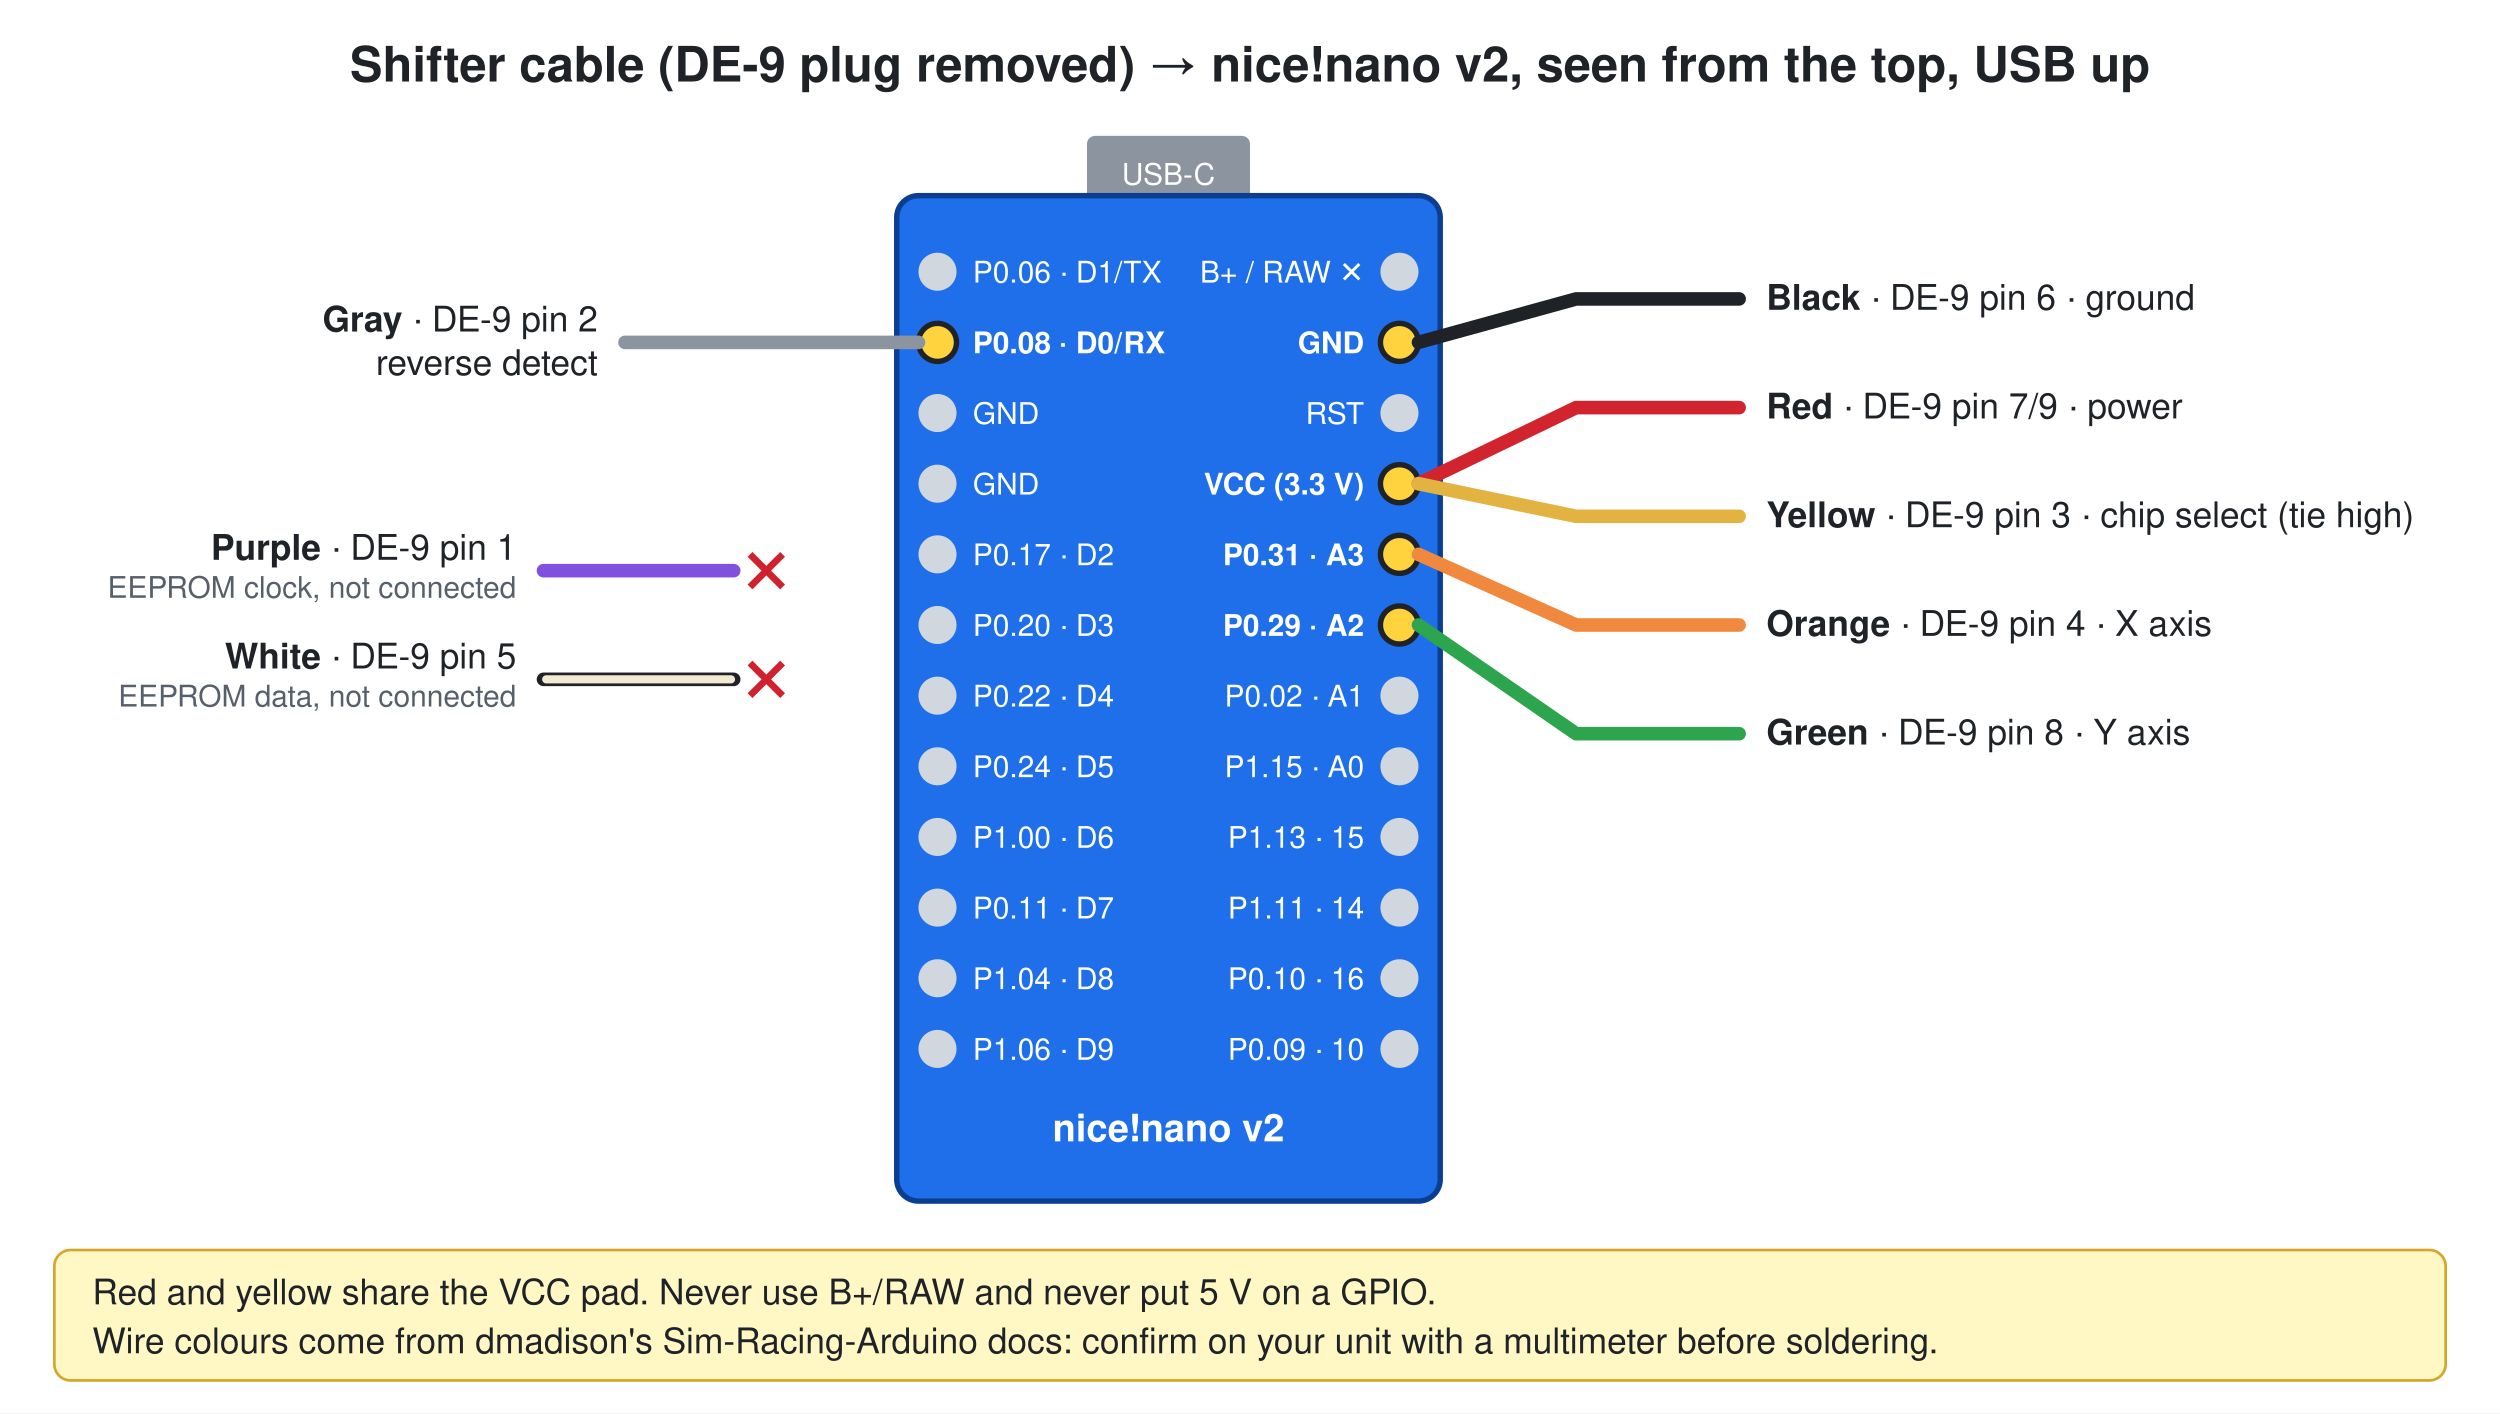
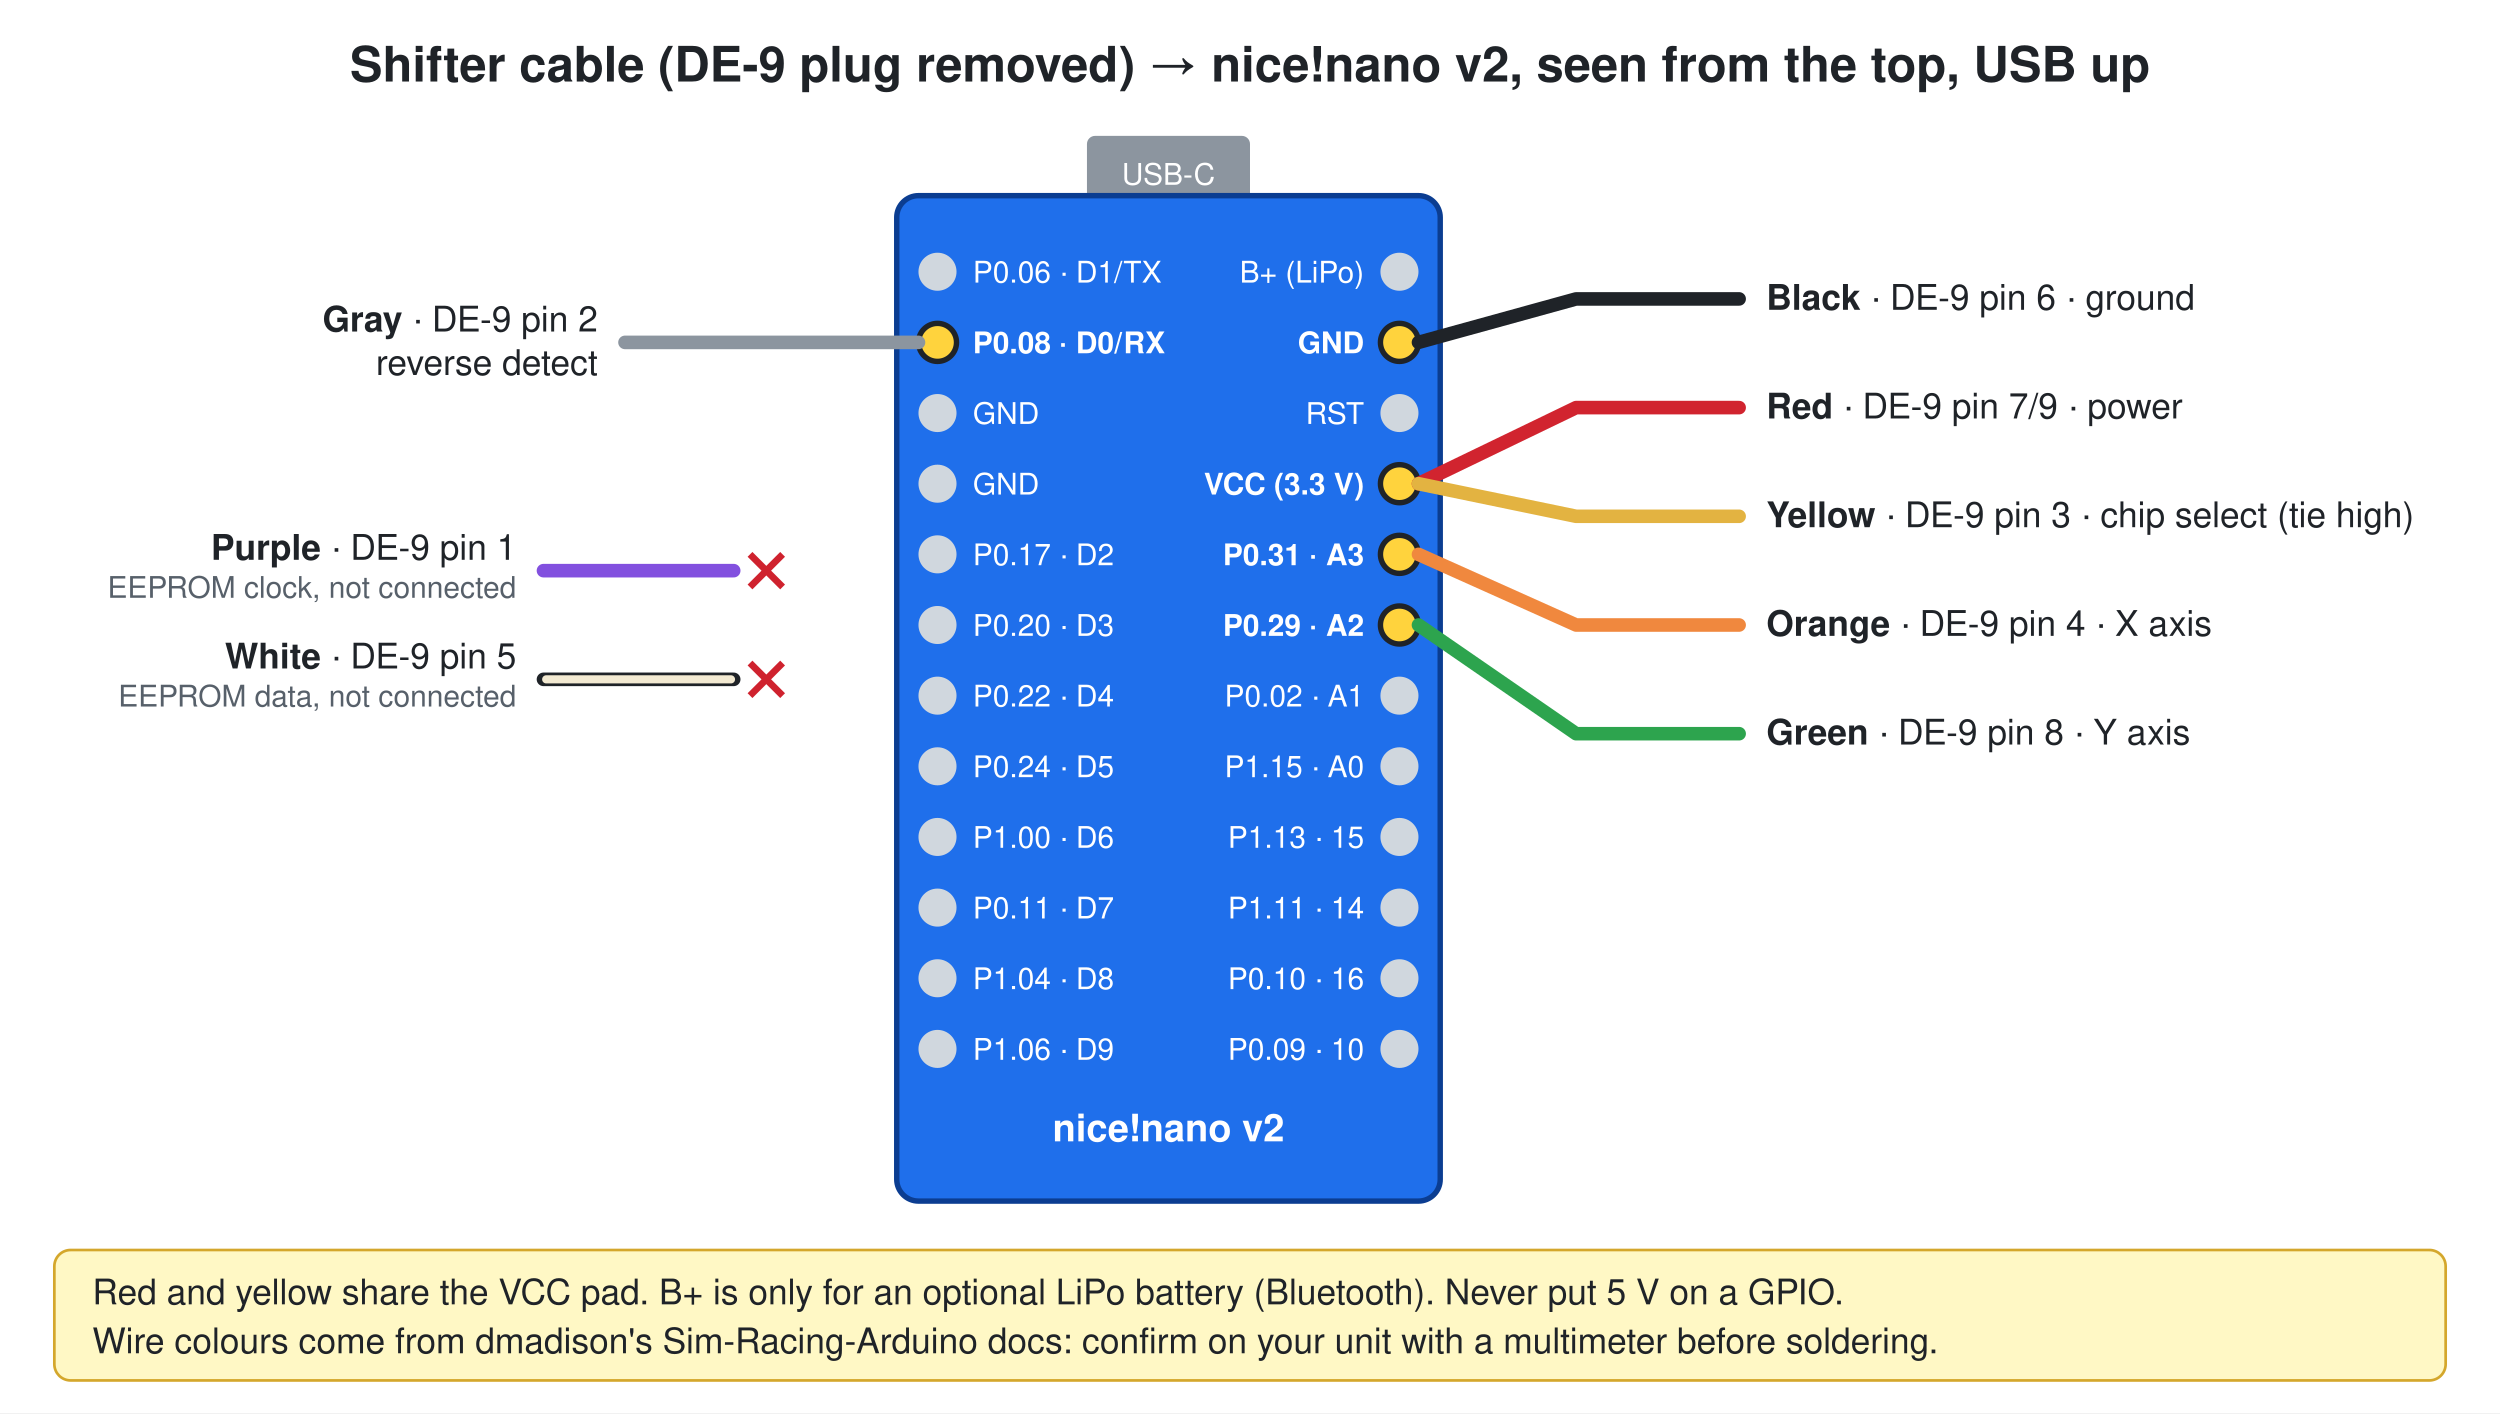
<svg xmlns="http://www.w3.org/2000/svg" viewBox="0 0 920 520" width="920" height="520" font-family="Segoe UI, Helvetica, Arial, sans-serif">
  <rect width="920" height="520" fill="#ffffff" />
  <text x="460" y="30" text-anchor="middle" font-size="18" font-weight="600" fill="#1f2328">Shifter cable (DE-9 plug removed) → nice!nano v2, seen from the top, USB up</text>
  <rect x="400" y="50" width="60" height="26" rx="3" fill="#8c959f" />
  <text x="430" y="68" text-anchor="middle" font-size="11" fill="#ffffff">USB-C</text>
  <rect x="330" y="72" width="200" height="370" rx="8" fill="#1f6feb" stroke="#0b3d91" stroke-width="2" />
  <text x="430" y="420" text-anchor="middle" font-size="14" font-weight="600" fill="#ffffff">nice!nano v2</text>
  <g font-size="11" fill="#ffffff">
    <circle cx="345" cy="100" r="7" fill="#d0d7de" />
    <text x="358" y="104">P0.06 · D1/TX</text>
    <circle cx="345" cy="126" r="7" fill="#ffd33d" stroke="#1f2328" stroke-width="2" />
    <text x="358" y="130" font-weight="700">P0.08 · D0/RX</text>
    <circle cx="345" cy="152" r="7" fill="#d0d7de" />
    <text x="358" y="156">GND</text>
    <circle cx="345" cy="178" r="7" fill="#d0d7de" />
    <text x="358" y="182">GND</text>
    <circle cx="345" cy="204" r="7" fill="#d0d7de" />
    <text x="358" y="208">P0.17 · D2</text>
    <circle cx="345" cy="230" r="7" fill="#d0d7de" />
    <text x="358" y="234">P0.20 · D3</text>
    <circle cx="345" cy="256" r="7" fill="#d0d7de" />
    <text x="358" y="260">P0.22 · D4</text>
    <circle cx="345" cy="282" r="7" fill="#d0d7de" />
    <text x="358" y="286">P0.24 · D5</text>
    <circle cx="345" cy="308" r="7" fill="#d0d7de" />
    <text x="358" y="312">P1.00 · D6</text>
    <circle cx="345" cy="334" r="7" fill="#d0d7de" />
    <text x="358" y="338">P0.11 · D7</text>
    <circle cx="345" cy="360" r="7" fill="#d0d7de" />
    <text x="358" y="364">P1.04 · D8</text>
    <circle cx="345" cy="386" r="7" fill="#d0d7de" />
    <text x="358" y="390">P1.06 · D9</text>
  </g>
  <g font-size="11" fill="#ffffff" text-anchor="end">
    <circle cx="515" cy="100" r="7" fill="#d0d7de" />
-     <text x="502" y="104">B+ / RAW ✕</text>
+     <text x="502" y="104">B+ (LiPo)</text>
    <circle cx="515" cy="126" r="7" fill="#ffd33d" stroke="#1f2328" stroke-width="2" />
    <text x="502" y="130" font-weight="700">GND</text>
    <circle cx="515" cy="152" r="7" fill="#d0d7de" />
    <text x="502" y="156">RST</text>
    <circle cx="515" cy="178" r="7" fill="#ffd33d" stroke="#1f2328" stroke-width="2" />
    <text x="502" y="182" font-weight="700">VCC (3.3 V)</text>
    <circle cx="515" cy="204" r="7" fill="#ffd33d" stroke="#1f2328" stroke-width="2" />
    <text x="502" y="208" font-weight="700">P0.31 · A3</text>
    <circle cx="515" cy="230" r="7" fill="#ffd33d" stroke="#1f2328" stroke-width="2" />
    <text x="502" y="234" font-weight="700">P0.29 · A2</text>
    <circle cx="515" cy="256" r="7" fill="#d0d7de" />
    <text x="502" y="260">P0.02 · A1</text>
    <circle cx="515" cy="282" r="7" fill="#d0d7de" />
    <text x="502" y="286">P1.15 · A0</text>
    <circle cx="515" cy="308" r="7" fill="#d0d7de" />
    <text x="502" y="312">P1.13 · 15</text>
    <circle cx="515" cy="334" r="7" fill="#d0d7de" />
    <text x="502" y="338">P1.11 · 14</text>
    <circle cx="515" cy="360" r="7" fill="#d0d7de" />
    <text x="502" y="364">P0.10 · 16</text>
    <circle cx="515" cy="386" r="7" fill="#d0d7de" />
    <text x="502" y="390">P0.09 · 10</text>
  </g>
  <g fill="none" stroke-linecap="round" stroke-linejoin="round" stroke-width="5">
    <polyline points="640,110 580,110 522,126" stroke="#1f2328" />
    <polyline points="640,150 580,150 522,178" stroke="#d1242f" />
    <polyline points="640,190 580,190 522,178" stroke="#e3b341" />
    <polyline points="640,230 580,230 522,204" stroke="#f0883e" />
    <polyline points="640,270 580,270 522,230" stroke="#2da44e" />
  </g>
  <g font-size="13" fill="#1f2328">
    <text x="650" y="114">
      <tspan font-weight="700">Black</tspan> · DE-9 pin 6 · ground</text>
    <text x="650" y="154">
      <tspan font-weight="700">Red</tspan> · DE-9 pin 7/9 · power</text>
    <text x="650" y="194">
      <tspan font-weight="700">Yellow</tspan> · DE-9 pin 3 · chip select (tie high)</text>
    <text x="650" y="234">
      <tspan font-weight="700">Orange</tspan> · DE-9 pin 4 · X axis</text>
    <text x="650" y="274">
      <tspan font-weight="700">Green</tspan> · DE-9 pin 8 · Y axis</text>
  </g>
  <polyline points="230,126 338,126" fill="none" stroke="#8c959f" stroke-width="5" stroke-linecap="round" />
  <text x="220" y="122" text-anchor="end" font-size="13" fill="#1f2328">
    <tspan font-weight="700">Gray</tspan> · DE-9 pin 2</text>
  <text x="220" y="138" text-anchor="end" font-size="13" fill="#1f2328">reverse detect</text>
  <g stroke-linecap="round" stroke-width="5">
    <line x1="200" y1="210" x2="270" y2="210" stroke="#8250df" />
    <line x1="200" y1="250" x2="270" y2="250" stroke="#1f2328" />
    <line x1="201" y1="250" x2="269" y2="250" stroke="#f3ead2" stroke-width="3" />
  </g>
  <g stroke="#cf222e" stroke-width="2.5">
    <line x1="276" y1="204" x2="288" y2="216" />
    <line x1="288" y1="204" x2="276" y2="216" />
    <line x1="276" y1="244" x2="288" y2="256" />
    <line x1="288" y1="244" x2="276" y2="256" />
  </g>
  <g font-size="13" fill="#1f2328" text-anchor="end">
    <text x="190" y="206">
      <tspan font-weight="700">Purple</tspan> · DE-9 pin 1</text>
    <text x="190" y="220" font-size="11" fill="#57606a">EEPROM clock, not connected</text>
    <text x="190" y="246">
      <tspan font-weight="700">White</tspan> · DE-9 pin 5</text>
    <text x="190" y="260" font-size="11" fill="#57606a">EEPROM data, not connected</text>
  </g>
  <g font-size="13" fill="#1f2328">
    <rect x="20" y="460" width="880" height="48" rx="6" fill="#fff8c5" stroke="#d4a72c" />
-     <text x="34" y="480">Red and yellow share the VCC pad. Never use B+/RAW and never put 5 V on a GPIO.</text>
+     <text x="34" y="480">Red and yellow share the VCC pad. B+ is only for an optional LiPo battery (Bluetooth). Never put 5 V on a GPIO.</text>
    <text x="34" y="498">Wire colours come from dmadison's Sim-Racing-Arduino docs: confirm on your unit with a multimeter before soldering.</text>
  </g>
</svg>
